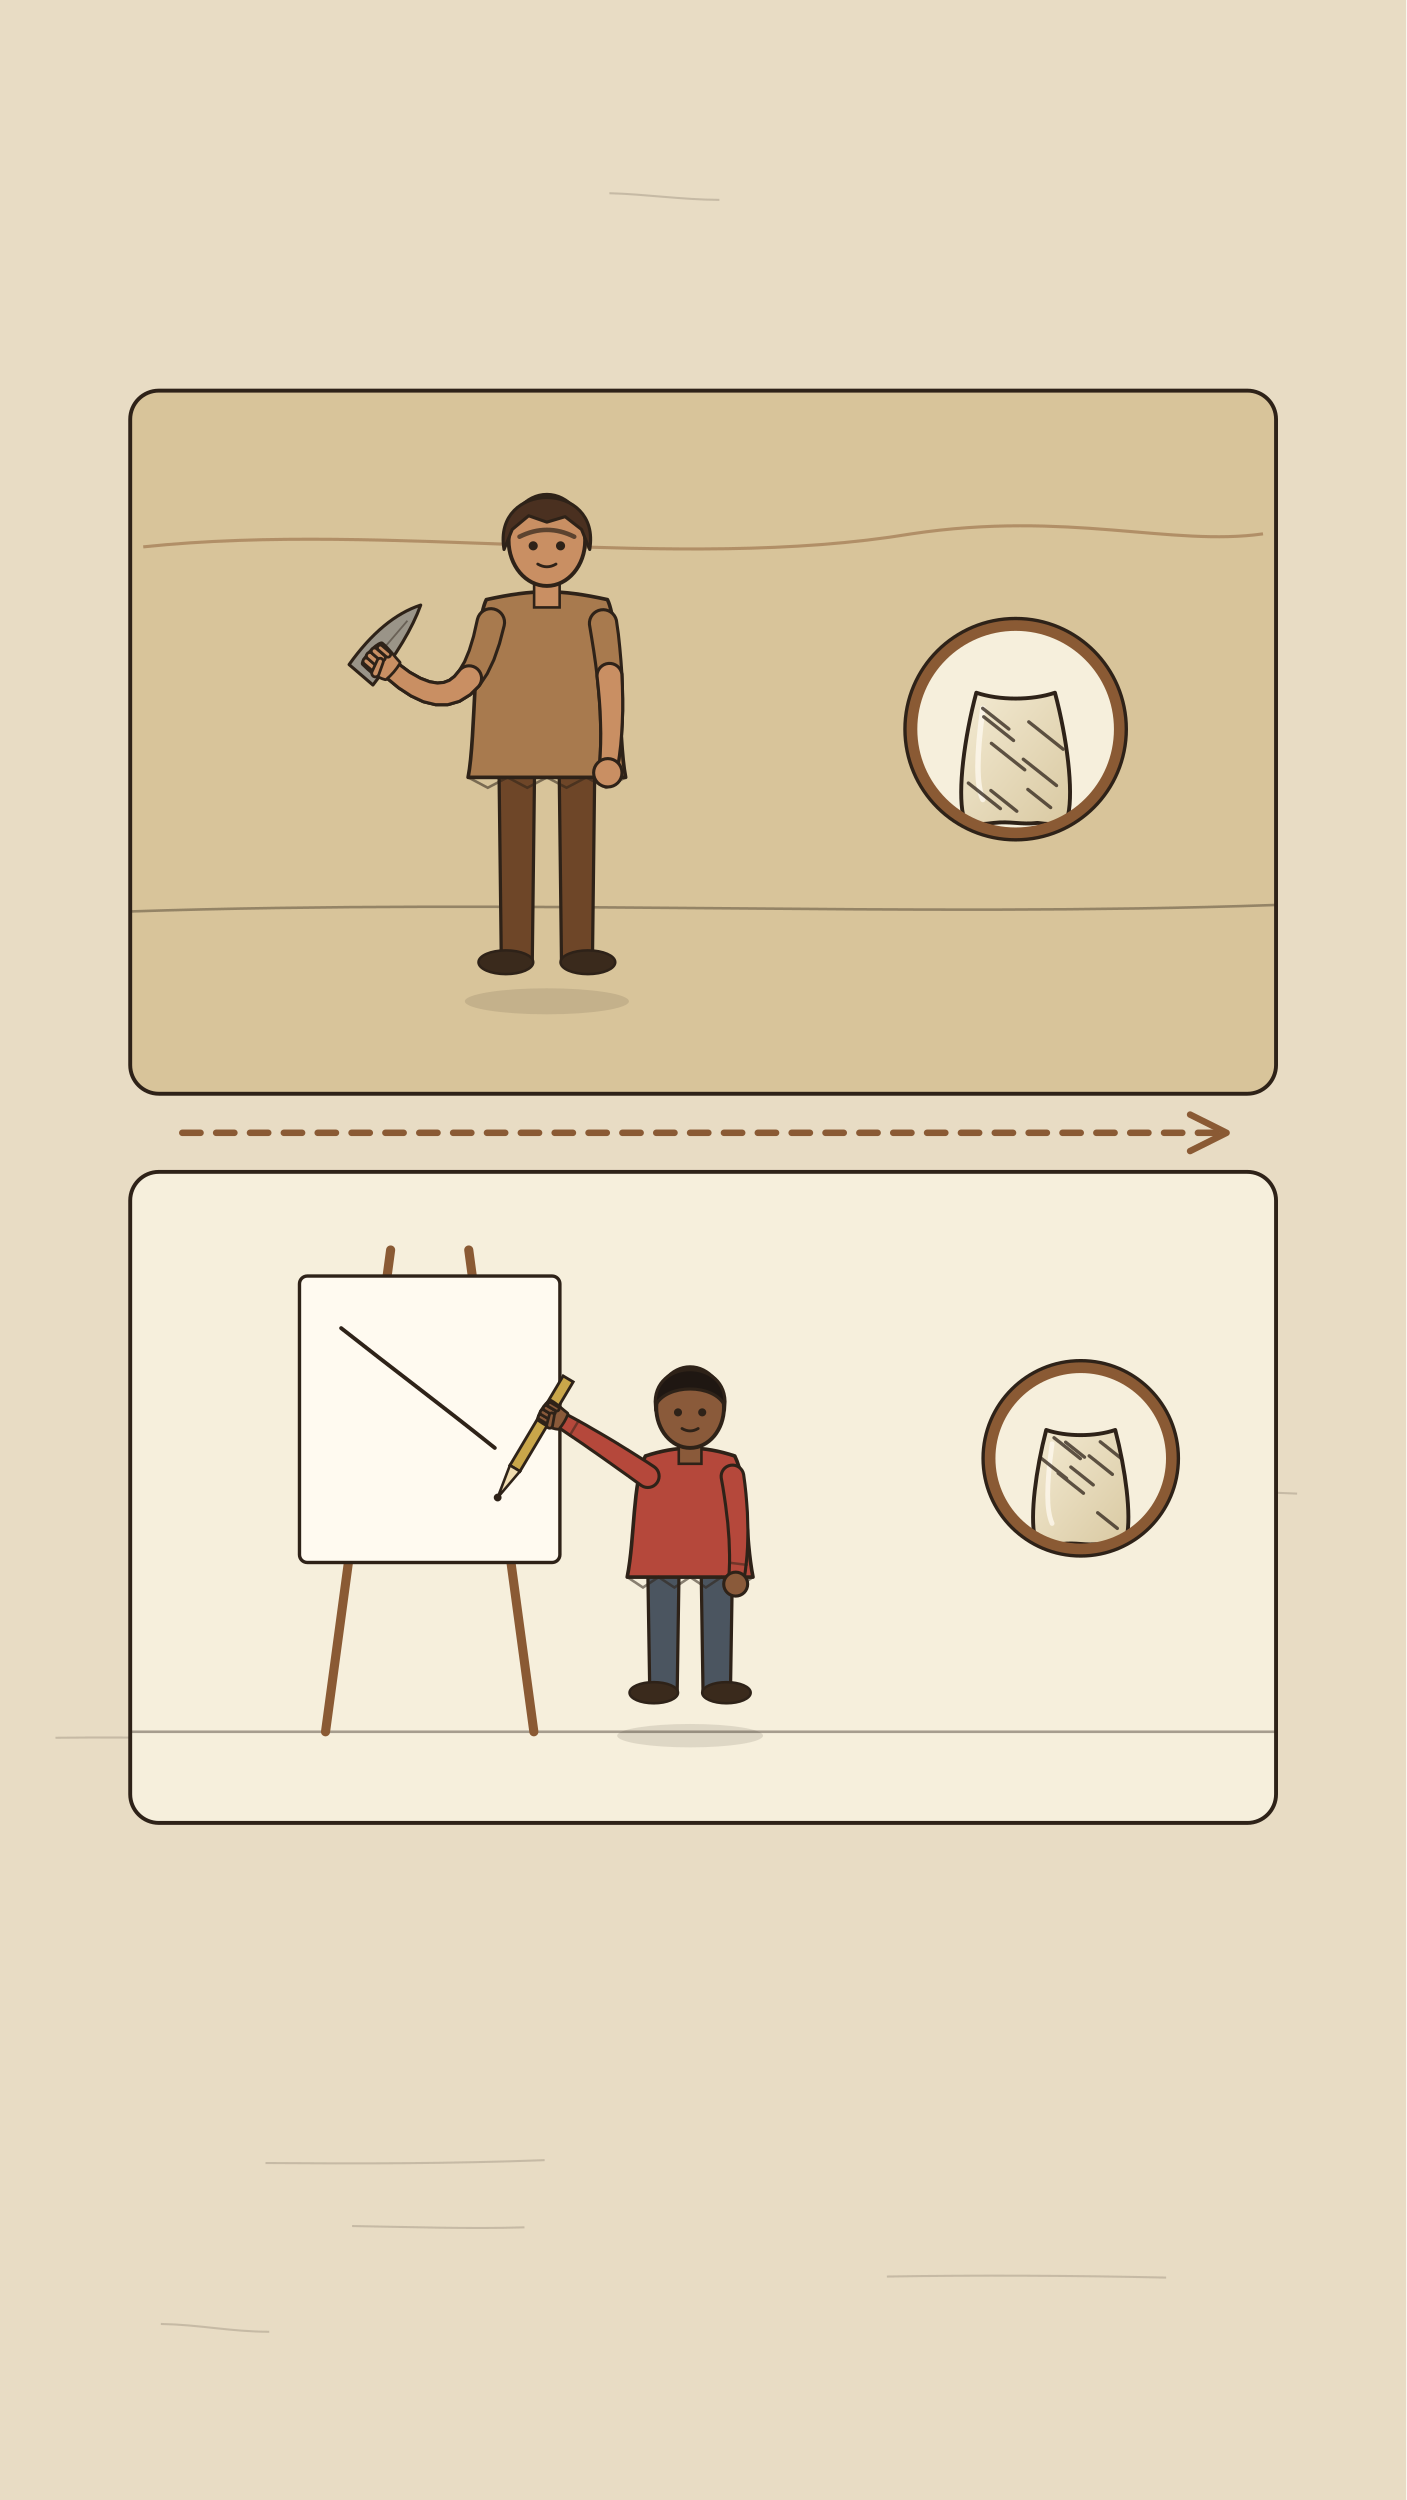
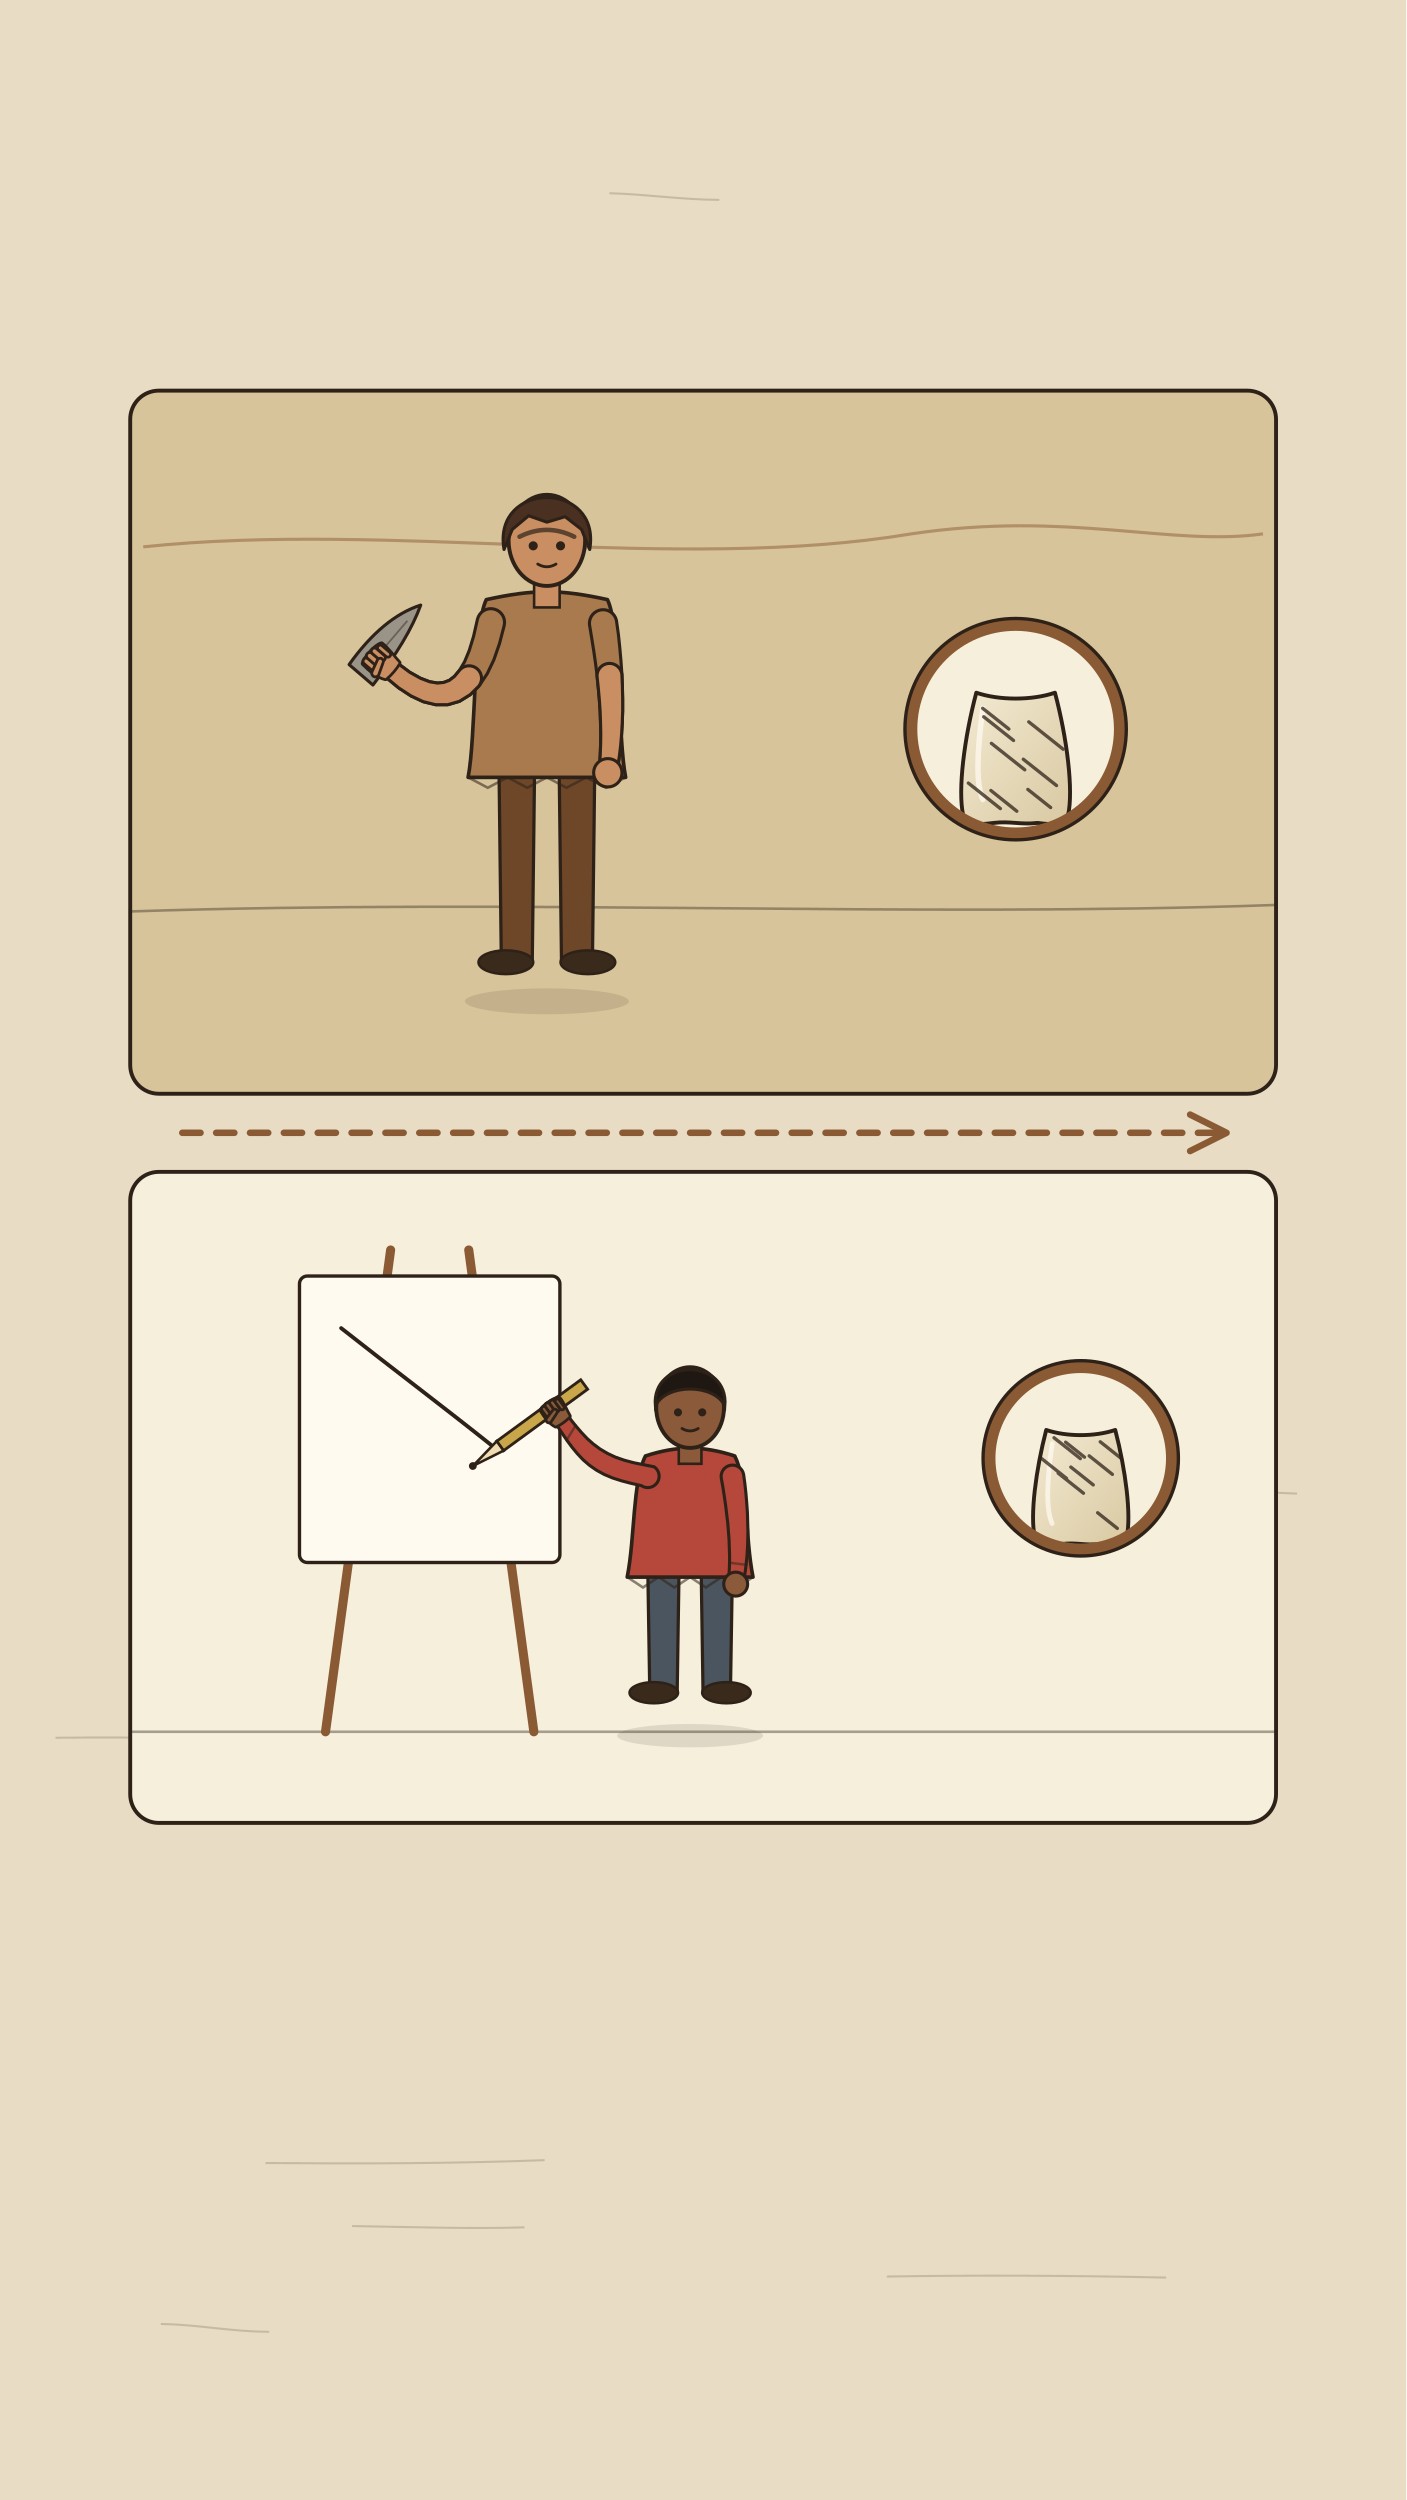
<svg xmlns="http://www.w3.org/2000/svg" viewBox="0 0 1080 1920" width="1080" height="1920">
  <rect id="bg-paper" width="1080" height="1920" fill="#e8dcc4" />
  <g id="bg-paper-grain" opacity=".18" fill="none" stroke="#2e2218" stroke-width="1.6">
    <path d="M123.5,1784.8 C153.1,1785.3 177.2,1790.8 206.8,1790.8" />
    <path d="M106.1,391.7 C164.9,392.8 221.8,388.8 277.3,389.8" />
    <path d="M203.9,1661.2 C276.2,1661.8 345.5,1661.7 418.3,1659.0" />
    <path d="M820.2,1142.1 C878.4,1145.5 938.9,1144.3 996.2,1147.1" />
    <path d="M42.6,1334.6 C111.4,1333.8 177.0,1335.7 246.0,1335.7" />
    <path d="M167.3,619.2 C234.2,620.4 301.8,618.7 366.3,620.2" />
    <path d="M681.1,1748.4 C751.1,1747.2 824.5,1747.6 895.6,1749.2" />
    <path d="M538.8,1317.1 C577.8,1318.3 617.7,1319.9 655.0,1322.6" />
    <path d="M687.4,622.5 C758.7,622.2 827.9,624.3 901.0,624.3" />
    <path d="M726.2,316.0 C782.1,313.2 841.4,314.2 899.6,312.2" />
    <path d="M468.0,148.4 C494.5,149.0 523.6,153.4 552.5,153.5" />
    <path d="M455.2,971.3 C501.3,972.5 548.1,971.7 592.6,973.2" />
    <path d="M270.4,1709.6 C314.7,1710.3 360.0,1711.9 402.8,1710.6" />
    <path d="M524.2,595.2 C576.4,595.9 629.2,596.1 680.2,594.4" />
  </g>
  <rect id="past-panel" x="100" y="300" width="880" height="540" rx="22" fill="#d8c49a" stroke="#2e2218" stroke-width="3" />
  <path d="M100,700 C400,690 700,705 980,695" stroke="#2e2218" stroke-width="2" fill="none" opacity=".4" />
  <path d="M110,420 C300,400 520,440 700,410 C820,392 900,420 970,410" stroke="#8a5a34" stroke-width="2.4" fill="none" opacity=".5" />
  <g id="mv-breathe-neanderthal-person">
    <ellipse cx="420" cy="769" rx="63" ry="10" fill="#2e2218" opacity=".12" />
    <path d="M382.9,562.5 L385.0,737.0 L408.8,737.0 L410.9,562.5 Z" fill="#6e4628" stroke="#2e2218" stroke-width="2.5" stroke-linejoin="round" />
    <ellipse cx="388.5" cy="739.0" rx="21.0" ry="9.1" fill="#3a2a1c" stroke="#2e2218" stroke-width="2" />
    <path d="M429.1,562.5 L431.2,737.0 L455.0,737.0 L457.1,562.5 Z" fill="#6e4628" stroke="#2e2218" stroke-width="2.5" stroke-linejoin="round" />
    <ellipse cx="451.5" cy="739.0" rx="21.0" ry="9.1" fill="#3a2a1c" stroke="#2e2218" stroke-width="2" />
    <path d="M373.5,460.5 C363.5,480.5 365.5,567.0 359.5,597.0 L480.5,597.0 C474.5,567.0 476.5,480.5 466.5,460.5 C430.0,452.5 410.0,452.5 373.5,460.5 Z" fill="#a87a4e" stroke="#2e2218" stroke-width="2.8" stroke-linejoin="round" />
    <path d="M359.5,597.0 L359.5,597.0 L374.6,605.0 L389.8,597.0 L404.9,605.0 L420.0,597.0 L435.1,605.0 L450.2,597.0 L465.4,605.0 L480.5,597.0" fill="none" stroke="#2e2218" stroke-width="2" opacity=".55" />
    <rect x="410.2" y="442.0" width="19.6" height="24.5" fill="#c98f63" stroke="#2e2218" stroke-width="2" />
    <g id="neanderthal-head">
      <ellipse cx="420" cy="415.0" rx="29.4" ry="35.0" fill="#c98f63" stroke="#2e2218" stroke-width="3" />
      <path d="M387.1,422.0 C378.0,368.8 462.0,368.8 452.9,422.0 L446.6,406.6 L434.0,396.8 L420.0,401.0 L406.0,396.1 L393.4,406.6 Z" fill="#4a3020" stroke="#2e2218" stroke-width="2.4" stroke-linejoin="round" />
      <path d="M399.0,412.2 C413.0,405.2 427.0,405.2 441.0,412.2" fill="none" stroke="#2e2218" stroke-width="3.5" stroke-linecap="round" opacity=".7" />
      <g id="mv-blink-neanderthal-eyes">
        <circle cx="409.5" cy="419.2" r="3.5" fill="#2e2218" />
        <circle cx="430.5" cy="419.2" r="3.5" fill="#2e2218" />
      </g>
      <path d="M413.0,433.2 Q420.0,437.4 427.0,433.2" fill="none" stroke="#2e2218" stroke-width="2.2" stroke-linecap="round" />
    </g>
    <g class="mv mv-limb-neanderthal-r-1" data-pivot="376.9 478.0">
      <path d="M366.7,475.5 L363.7,488.7 L360.4,499.5 L356.8,508.2 L352.9,514.8 L349.0,519.5 L345.1,522.5 L340.9,524.1 L336.0,524.6 L330.0,523.6 L322.9,520.9 L314.7,516.3 L305.4,509.4 A7.0,7.0 0 0 0 296.8,520.5 L306.2,528.3 L315.7,534.5 L325.1,538.9 L334.5,541.2 L343.9,541.2 L352.9,538.6 L361.1,533.5 L368.2,526.4 L374.2,517.4 L379.3,506.7 L383.6,494.3 L387.2,480.5 A10.5,10.5 0 0 0 366.7,475.5Z" fill="#a87a4e" stroke="#2e2218" stroke-width="2.40" stroke-linejoin="round" />
      <path d="M353.5,514.1 L349.0,519.5 L345.1,522.5 L340.9,524.1 L336.0,524.6 L330.0,523.6 L322.9,520.9 L314.7,516.3 L305.4,509.4 A7.0,7.0 0 0 0 296.8,520.5 L306.2,528.3 L315.7,534.5 L325.1,538.9 L334.5,541.2 L343.9,541.2 L352.9,538.6 L361.1,533.5 L367.6,527.1 A9.6,9.6 0 0 0 353.5,514.1Z" fill="#c98f63" stroke="#2e2218" stroke-width="2.40" stroke-linejoin="round" />
      <g>
        <path d="M268.1,510.4 Q293.9,474.2 323.1,464.7 Q313.6,491.1 286.4,526.1 Z" fill="#9a9488" stroke="#2e2218" stroke-width="2.4" stroke-linejoin="round" />
        <path d="M289.0,504.6 L312.9,476.7" stroke="#2e2218" stroke-width="1.4" opacity=".45" fill="none" />
      </g>
      <g transform="translate(301.1 515.0) rotate(310.59) scale(21.000)">
        <g fill="#2e2218" stroke="#2e2218" stroke-width="0.206" stroke-linejoin="round">
          <path d="M0.370,0 C0.111,0.04 -0.111,0.04 -0.370,0 C-0.500,-0.25 -0.510,-0.62 -0.480,-0.960 C-0.288,-1.050 0.288,-1.050 0.480,-0.920 C0.490,-0.62 0.390,-0.22 0.370,0 Z" />
        </g>
        <g fill="#c98f63" stroke="none">
          <path d="M0.370,0 C0.111,0.04 -0.111,0.04 -0.370,0 C-0.500,-0.25 -0.510,-0.62 -0.480,-0.960 C-0.288,-1.050 0.288,-1.050 0.480,-0.920 C0.490,-0.62 0.390,-0.22 0.370,0 Z" />
        </g>
        <path d="M-0.473,-0.94 L-0.473,-0.57 A0.118,0.118 0 0 0 -0.237,-0.57 L-0.237,-0.94 A0.118,0.118 0 0 0 -0.473,-0.94 Z" fill="#c98f63" stroke="#2e2218" stroke-width="0.103" stroke-linejoin="round" />
        <path d="M-0.244,-0.97 L-0.244,-0.6 A0.124,0.124 0 0 0 0.004,-0.6 L0.004,-0.97 A0.124,0.124 0 0 0 -0.244,-0.97 Z" fill="#c98f63" stroke="#2e2218" stroke-width="0.103" stroke-linejoin="round" />
        <path d="M0.002,-0.95 L0.002,-0.58 A0.118,0.118 0 0 0 0.238,-0.58 L0.238,-0.95 A0.118,0.118 0 0 0 0.002,-0.95 Z" fill="#c98f63" stroke="#2e2218" stroke-width="0.103" stroke-linejoin="round" />
        <path d="M0.248,-0.87 L0.248,-0.5 A0.102,0.102 0 0 0 0.452,-0.5 L0.452,-0.87 A0.102,0.102 0 0 0 0.248,-0.87 Z" fill="#c98f63" stroke="#2e2218" stroke-width="0.103" stroke-linejoin="round" />
        <path d="M-0.427,-0.272 L0.016,-0.441 A0.115,0.115 0 0 0 -0.056,-0.659 L-0.513,-0.528 A0.135,0.135 0 0 0 -0.427,-0.272 Z" fill="#c98f63" stroke="#2e2218" stroke-width="0.103" stroke-linejoin="round" />
      </g>
    </g>
    <g class="mv mv-limb-neanderthal-l-1" data-pivot="463.1 478.0">
      <path d="M452.7,479.6 L454.4,489.9 L456.0,499.9 L457.4,509.7 L458.6,519.2 L459.5,528.5 L460.3,537.5 L460.9,546.3 L461.2,554.9 L461.4,563.2 L461.3,571.2 L461.0,579.1 L460.6,586.8 A7.0,7.0 0 0 0 474.5,588.3 L475.7,580.4 L476.7,572.2 L477.4,563.7 L477.9,555.0 L478.2,546.0 L478.2,536.8 L478.0,527.3 L477.6,517.6 L476.9,507.7 L476.0,497.5 L474.9,487.0 L473.4,476.4 A10.5,10.5 0 0 0 452.7,479.6Z" fill="#a87a4e" stroke="#2e2218" stroke-width="2.40" stroke-linejoin="round" />
      <path d="M458.5,519.1 L459.5,528.5 L460.3,537.5 L460.9,546.3 L461.2,554.9 L461.4,563.2 L461.3,571.2 L461.0,579.1 L460.6,586.8 A7.0,7.0 0 0 0 474.5,588.3 L475.7,580.4 L476.7,572.2 L477.4,563.7 L477.9,555.0 L478.2,546.0 L478.2,536.8 L478.0,527.3 L477.6,517.7 A9.6,9.6 0 0 0 458.5,519.1Z" fill="#c98f63" stroke="#2e2218" stroke-width="2.40" stroke-linejoin="round" />
      <circle cx="466.8" cy="593.5" r="10.9" fill="#c98f63" stroke="#2e2218" stroke-width="2.40" />
    </g>
  </g>
  <g id="past-tooth">
    <defs>
      <clipPath id="u22a-c">
        <circle cx="780" cy="560" r="76" />
      </clipPath>
    </defs>
    <circle cx="780" cy="560" r="80" fill="#f6efdc" />
    <g clip-path="url(#u22a-c)">
      <defs>
        <linearGradient id="u22a" x1="0" y1="0" x2="1" y2="1">
          <stop offset="0" stop-color="#f3ead2" />
          <stop offset="1" stop-color="#d9c9a2" />
        </linearGradient>
        <clipPath id="u22a-clip">
          <path d="M749.8,532.0 C740.5,567.0 735.5,607.0 739.7,626.0 C741.4,633.0 748.1,634.0 763.2,632.0 C775.8,630.5 784.2,633.5 796.8,632.0 C811.9,634.0 818.6,633.0 820.3,626.0 C824.5,607.0 819.5,567.0 810.2,532.0 C792.6,538.0 767.4,538.0 749.8,532.0 Z" />
        </clipPath>
      </defs>
      <path d="M749.8,532.0 C740.5,567.0 735.5,607.0 739.7,626.0 C741.4,633.0 748.1,634.0 763.2,632.0 C775.8,630.5 784.2,633.5 796.8,632.0 C811.9,634.0 818.6,633.0 820.3,626.0 C824.5,607.0 819.5,567.0 810.2,532.0 C792.6,538.0 767.4,538.0 749.8,532.0 Z" fill="url(#u22a)" stroke="#2e2218" stroke-width="3" stroke-linejoin="round" />
      <path d="M754.8,544.0 C749.8,582.0 749.8,602.0 754.8,614.0" fill="none" stroke="#fffaf0" stroke-width="4.2" stroke-linecap="round" opacity=".75" />
      <g clip-path="url(#u22a-clip)">
        <g opacity="0.75">
          <path d="M754.7,544.0 l20.1,15.9" stroke="#2e2218" stroke-width="2.6" stroke-linecap="round" fill="none" />
          <path d="M790.1,554.4 l26.4,21.0" stroke="#2e2218" stroke-width="2.6" stroke-linecap="round" fill="none" />
          <path d="M761.4,570.9 l25.6,20.3" stroke="#2e2218" stroke-width="2.6" stroke-linecap="round" fill="none" />
          <path d="M743.7,601.4 l24.6,19.6" stroke="#2e2218" stroke-width="2.6" stroke-linecap="round" fill="none" />
          <path d="M755.5,550.5 l22.9,18.2" stroke="#2e2218" stroke-width="2.6" stroke-linecap="round" fill="none" />
          <path d="M789.4,606.3 l17.5,13.9" stroke="#2e2218" stroke-width="2.6" stroke-linecap="round" fill="none" />
          <path d="M761.0,607.1 l19.9,15.9" stroke="#2e2218" stroke-width="2.6" stroke-linecap="round" fill="none" />
          <path d="M785.9,583.1 l25.5,20.2" stroke="#2e2218" stroke-width="2.6" stroke-linecap="round" fill="none" />
        </g>
      </g>
    </g>
    <circle cx="780" cy="560" r="80" fill="none" stroke="#8a5a34" stroke-width="9" />
    <circle cx="780" cy="560" r="85" fill="none" stroke="#2e2218" stroke-width="2.6" />
  </g>
  <g id="mv-dash-time-seam" data-speed="40">
    <path d="M140,870 L940,870" stroke="#8a5a34" stroke-width="5" stroke-dasharray="14 12" stroke-linecap="round" />
    <path d="M914,856 L942,870 L914,884" fill="none" stroke="#8a5a34" stroke-width="5" stroke-linecap="round" stroke-linejoin="round" />
  </g>
  <g id="mv-slide-modern-panel" data-dx="-1080" data-delay=".4">
    <rect id="modern-panel" x="100" y="900" width="880" height="500" rx="22" fill="#f6efdc" stroke="#2e2218" stroke-width="3" />
    <path d="M100,1330 L980,1330" stroke="#2e2218" stroke-width="2" opacity=".4" />
    <g id="easel-paper-board">
      <path d="M250,1330 L300,960 M410,1330 L360,960" stroke="#8a5a34" stroke-width="7" stroke-linecap="round" />
      <rect x="230" y="980" width="200" height="220" rx="6" fill="#fffaf0" stroke="#2e2218" stroke-width="2.6" />
      <path d="M262,1020 C300,1050 340,1080 380,1112" stroke="#2e2218" stroke-width="3" fill="none" stroke-linecap="round" />
    </g>
    <g id="mv-breathe-kid-person">
      <ellipse cx="530" cy="1333" rx="56" ry="9" fill="#2e2218" opacity=".12" />
      <path d="M497.1,1179.5 L499.0,1298.0 L520.1,1298.0 L521.9,1179.5 Z" fill="#4b5560" stroke="#2e2218" stroke-width="2.5" stroke-linejoin="round" />
      <ellipse cx="502.1" cy="1300.0" rx="18.6" ry="8.1" fill="#3a2a1c" stroke="#2e2218" stroke-width="2" />
      <path d="M538.1,1179.5 L539.9,1298.0 L561.0,1298.0 L562.9,1179.5 Z" fill="#4b5560" stroke="#2e2218" stroke-width="2.5" stroke-linejoin="round" />
      <ellipse cx="557.9" cy="1300.0" rx="18.6" ry="8.1" fill="#3a2a1c" stroke="#2e2218" stroke-width="2" />
      <path d="M495.7,1118.2 C485.7,1138.2 487.7,1181.2 481.7,1211.2 L578.3,1211.2 C572.3,1181.2 574.3,1138.2 564.3,1118.2 C540.0,1110.2 520.0,1110.2 495.7,1118.2 Z" fill="#b5483b" stroke="#2e2218" stroke-width="2.8" stroke-linejoin="round" />
      <path d="M481.7,1211.2 L481.7,1211.2 L493.8,1219.2 L505.8,1211.2 L517.9,1219.2 L530.0,1211.2 L542.1,1219.2 L554.1,1211.2 L566.2,1219.2 L578.3,1211.2" fill="none" stroke="#2e2218" stroke-width="2" opacity=".55" />
      <rect x="521.3" y="1104.0" width="17.4" height="20.2" fill="#8a5a3a" stroke="#2e2218" stroke-width="2" />
      <g id="kid-head">
        <ellipse cx="530" cy="1081.0" rx="26.0" ry="31.0" fill="#8a5a3a" stroke="#2e2218" stroke-width="3" />
        <path d="M503.3,1079.8 C500.2,1042.6 559.8,1042.6 556.7,1079.8 C548.6,1062.4 511.4,1062.4 503.3,1079.8 Z" fill="#1f1712" stroke="#2e2218" stroke-width="2.4" />
        <g id="mv-blink-kid-eyes">
          <circle cx="520.7" cy="1084.7" r="3.1" fill="#2e2218" />
          <circle cx="539.3" cy="1084.7" r="3.1" fill="#2e2218" />
        </g>
        <path d="M523.8,1097.1 Q530.0,1100.8 536.2,1097.1" fill="none" stroke="#2e2218" stroke-width="2.2" stroke-linecap="round" />
      </g>
      <g class="mv mv-limb-kid-r-1" data-pivot="497.5 1133.7">
-         <path d="M502.4,1126.5 L496.2,1122.4 L490.0,1118.5 L484.0,1114.7 L478.0,1111.0 L472.2,1107.4 L466.5,1104.0 L460.9,1100.7 L455.5,1097.6 L450.2,1094.5 L445.0,1091.6 L439.9,1088.8 L435.0,1086.2 A5.9,5.9 0 0 0 428.9,1096.3 L433.5,1099.4 L438.2,1102.6 L443.1,1105.9 L448.1,1109.3 L453.2,1112.9 L458.4,1116.5 L463.8,1120.3 L469.3,1124.2 L474.9,1128.2 L480.7,1132.3 L486.5,1136.5 L492.6,1140.9 A8.7,8.7 0 0 0 502.4,1126.5Z" fill="#b5483b" stroke="#2e2218" stroke-width="2.40" stroke-linejoin="round" />
-         <path d="M444.4,1091.1 L437.7,1102.2" stroke="#2e2218" stroke-width="1.92" stroke-linecap="round" opacity=".5" />
-         <g id="pencil">
+         <path d="M502.40,1126.50 L494.55,1124.95 L486.82,1123.41 L479.60,1121.50 L472.74,1119.13 L466.50,1116.20 L460.79,1112.82 L455.57,1108.93 L450.87,1104.74 L446.55,1100.14 L442.51,1095.45 L438.67,1090.69 L436.73,1087.80 A5.90,5.90 0 0 0 428.86,1096.37 L432.18,1101.43 L435.65,1106.54 L439.41,1111.60 L443.45,1116.48 L447.86,1121.15 L452.69,1125.32 L458.10,1129.10 L464.02,1132.35 L470.45,1135.07 L477.46,1137.30 L484.74,1139.21 L492.55,1140.97 A8.70,8.70 0 0 0 502.40,1126.50 Z" fill="#b5483b" stroke="#2e2218" stroke-width="2.40" stroke-linejoin="round" />
+         <path d="M442.07,1094.70 L435.28,1105.93" stroke="#2e2218" stroke-width="1.92" stroke-linecap="round" opacity=".5" />
+         <g id="pencil" transform="translate(363.12 1125.90) rotate(23.07) translate(-382.20 -1150.10)">
          <path d="M432.5,1056.7 L391.6,1125.4 L399.3,1130.0 L440.2,1061.3 Z" fill="#c9a64a" stroke="#2e2218" stroke-width="2.2" />
          <path d="M391.6,1125.4 L382.2,1150.1 L399.3,1130.0 Z" fill="#f0dcb0" stroke="#2e2218" stroke-width="2" />
          <circle cx="382.2" cy="1150.1" r="3" fill="#2e2218" />
        </g>
-         <g transform="translate(431.9 1091.3) rotate(300.74) scale(16.740)">
+         <g transform="translate(431.88 1091.28) rotate(323.81) scale(16.740)">
          <g fill="#2e2218" stroke="#2e2218" stroke-width="0.258" stroke-linejoin="round">
            <path d="M0.370,0 C0.111,0.04 -0.111,0.04 -0.370,0 C-0.500,-0.25 -0.510,-0.62 -0.480,-0.960 C-0.288,-1.050 0.288,-1.050 0.480,-0.920 C0.490,-0.62 0.390,-0.22 0.370,0 Z" />
          </g>
          <g fill="#8a5a3a" stroke="none">
            <path d="M0.370,0 C0.111,0.04 -0.111,0.04 -0.370,0 C-0.500,-0.25 -0.510,-0.62 -0.480,-0.960 C-0.288,-1.050 0.288,-1.050 0.480,-0.920 C0.490,-0.62 0.390,-0.22 0.370,0 Z" />
          </g>
          <path d="M-0.473,-0.94 L-0.473,-0.57 A0.118,0.118 0 0 0 -0.237,-0.57 L-0.237,-0.94 A0.118,0.118 0 0 0 -0.473,-0.94 Z" fill="#8a5a3a" stroke="#2e2218" stroke-width="0.129" stroke-linejoin="round" />
          <path d="M-0.244,-0.97 L-0.244,-0.6 A0.124,0.124 0 0 0 0.004,-0.6 L0.004,-0.97 A0.124,0.124 0 0 0 -0.244,-0.97 Z" fill="#8a5a3a" stroke="#2e2218" stroke-width="0.129" stroke-linejoin="round" />
          <path d="M0.002,-0.95 L0.002,-0.58 A0.118,0.118 0 0 0 0.238,-0.58 L0.238,-0.95 A0.118,0.118 0 0 0 0.002,-0.95 Z" fill="#8a5a3a" stroke="#2e2218" stroke-width="0.129" stroke-linejoin="round" />
          <path d="M0.248,-0.87 L0.248,-0.5 A0.102,0.102 0 0 0 0.452,-0.5 L0.452,-0.87 A0.102,0.102 0 0 0 0.248,-0.87 Z" fill="#8a5a3a" stroke="#2e2218" stroke-width="0.129" stroke-linejoin="round" />
          <path d="M-0.427,-0.272 L0.016,-0.441 A0.115,0.115 0 0 0 -0.056,-0.659 L-0.513,-0.528 A0.135,0.135 0 0 0 -0.427,-0.272 Z" fill="#8a5a3a" stroke="#2e2218" stroke-width="0.129" stroke-linejoin="round" />
        </g>
      </g>
      <g class="mv mv-limb-kid-l-1" data-pivot="562.5 1133.7">
        <path d="M553.9,1135.0 L555.2,1142.3 L556.3,1149.4 L557.3,1156.3 L558.1,1163.0 L558.9,1169.5 L559.4,1175.9 L559.9,1182.2 L560.1,1188.2 L560.3,1194.1 L560.3,1199.8 L560.1,1205.4 L559.8,1210.9 A5.9,5.9 0 0 0 571.5,1212.2 L572.4,1206.6 L573.1,1200.7 L573.7,1194.6 L574.1,1188.3 L574.3,1181.9 L574.4,1175.3 L574.2,1168.6 L574.0,1161.6 L573.5,1154.6 L572.9,1147.3 L572.1,1139.9 L571.1,1132.4 A8.7,8.7 0 0 0 553.9,1135.0Z" fill="#b5483b" stroke="#2e2218" stroke-width="2.40" stroke-linejoin="round" />
        <path d="M560.5,1200.2 L573.4,1201.8" stroke="#2e2218" stroke-width="1.92" stroke-linecap="round" opacity=".5" />
        <circle cx="565.0" cy="1216.6" r="9.2" fill="#8a5a3a" stroke="#2e2218" stroke-width="2.40" />
      </g>
    </g>
    <g id="modern-tooth">
      <defs>
        <clipPath id="u22b-c">
          <circle cx="830" cy="1120" r="66" />
        </clipPath>
      </defs>
      <circle cx="830" cy="1120" r="70" fill="#f6efdc" />
      <g clip-path="url(#u22b-c)">
        <defs>
          <linearGradient id="u22b" x1="0" y1="0" x2="1" y2="1">
            <stop offset="0" stop-color="#f3ead2" />
            <stop offset="1" stop-color="#d9c9a2" />
          </linearGradient>
          <clipPath id="u22b-clip">
            <path d="M803.5,1098.2 C795.5,1128.9 791.0,1163.9 794.7,1180.5 C796.2,1186.6 802.1,1187.5 815.3,1185.8 C826.3,1184.4 833.7,1187.1 844.7,1185.8 C857.9,1187.5 863.8,1186.6 865.3,1180.5 C869.0,1163.9 864.5,1128.9 856.5,1098.2 C841.0,1103.5 819.0,1103.5 803.5,1098.2 Z" />
          </clipPath>
        </defs>
        <path d="M803.5,1098.2 C795.5,1128.9 791.0,1163.9 794.7,1180.5 C796.2,1186.6 802.1,1187.5 815.3,1185.8 C826.3,1184.4 833.7,1187.1 844.7,1185.8 C857.9,1187.5 863.8,1186.6 865.3,1180.5 C869.0,1163.9 864.5,1128.9 856.5,1098.2 C841.0,1103.5 819.0,1103.5 803.5,1098.2 Z" fill="url(#u22b)" stroke="#2e2218" stroke-width="3" stroke-linejoin="round" />
        <path d="M808.0,1108.8 C803.5,1142.0 803.5,1159.5 808.0,1170.0" fill="none" stroke="#fffaf0" stroke-width="3.7" stroke-linecap="round" opacity=".75" />
        <g clip-path="url(#u22b-clip)">
          <g opacity="0.75">
            <path d="M836.5,1118.1 l17.8,14.2" stroke="#2e2218" stroke-width="2.6" stroke-linecap="round" fill="none" />
            <path d="M796.3,1117.3 l22.8,18.1" stroke="#2e2218" stroke-width="2.6" stroke-linecap="round" fill="none" />
            <path d="M818.4,1107.6 l14.5,11.5" stroke="#2e2218" stroke-width="2.6" stroke-linecap="round" fill="none" />
            <path d="M845.0,1107.3 l20.0,15.9" stroke="#2e2218" stroke-width="2.6" stroke-linecap="round" fill="none" />
            <path d="M822.4,1126.7 l17.2,13.7" stroke="#2e2218" stroke-width="2.6" stroke-linecap="round" fill="none" />
            <path d="M812.7,1131.4 l19.4,15.4" stroke="#2e2218" stroke-width="2.6" stroke-linecap="round" fill="none" />
            <path d="M843.0,1161.8 l15.1,12.0" stroke="#2e2218" stroke-width="2.6" stroke-linecap="round" fill="none" />
            <path d="M809.5,1104.2 l20.2,16.0" stroke="#2e2218" stroke-width="2.6" stroke-linecap="round" fill="none" />
          </g>
        </g>
      </g>
      <circle cx="830" cy="1120" r="70" fill="none" stroke="#8a5a34" stroke-width="9" />
      <circle cx="830" cy="1120" r="75" fill="none" stroke="#2e2218" stroke-width="2.6" />
    </g>
  </g>
</svg>
